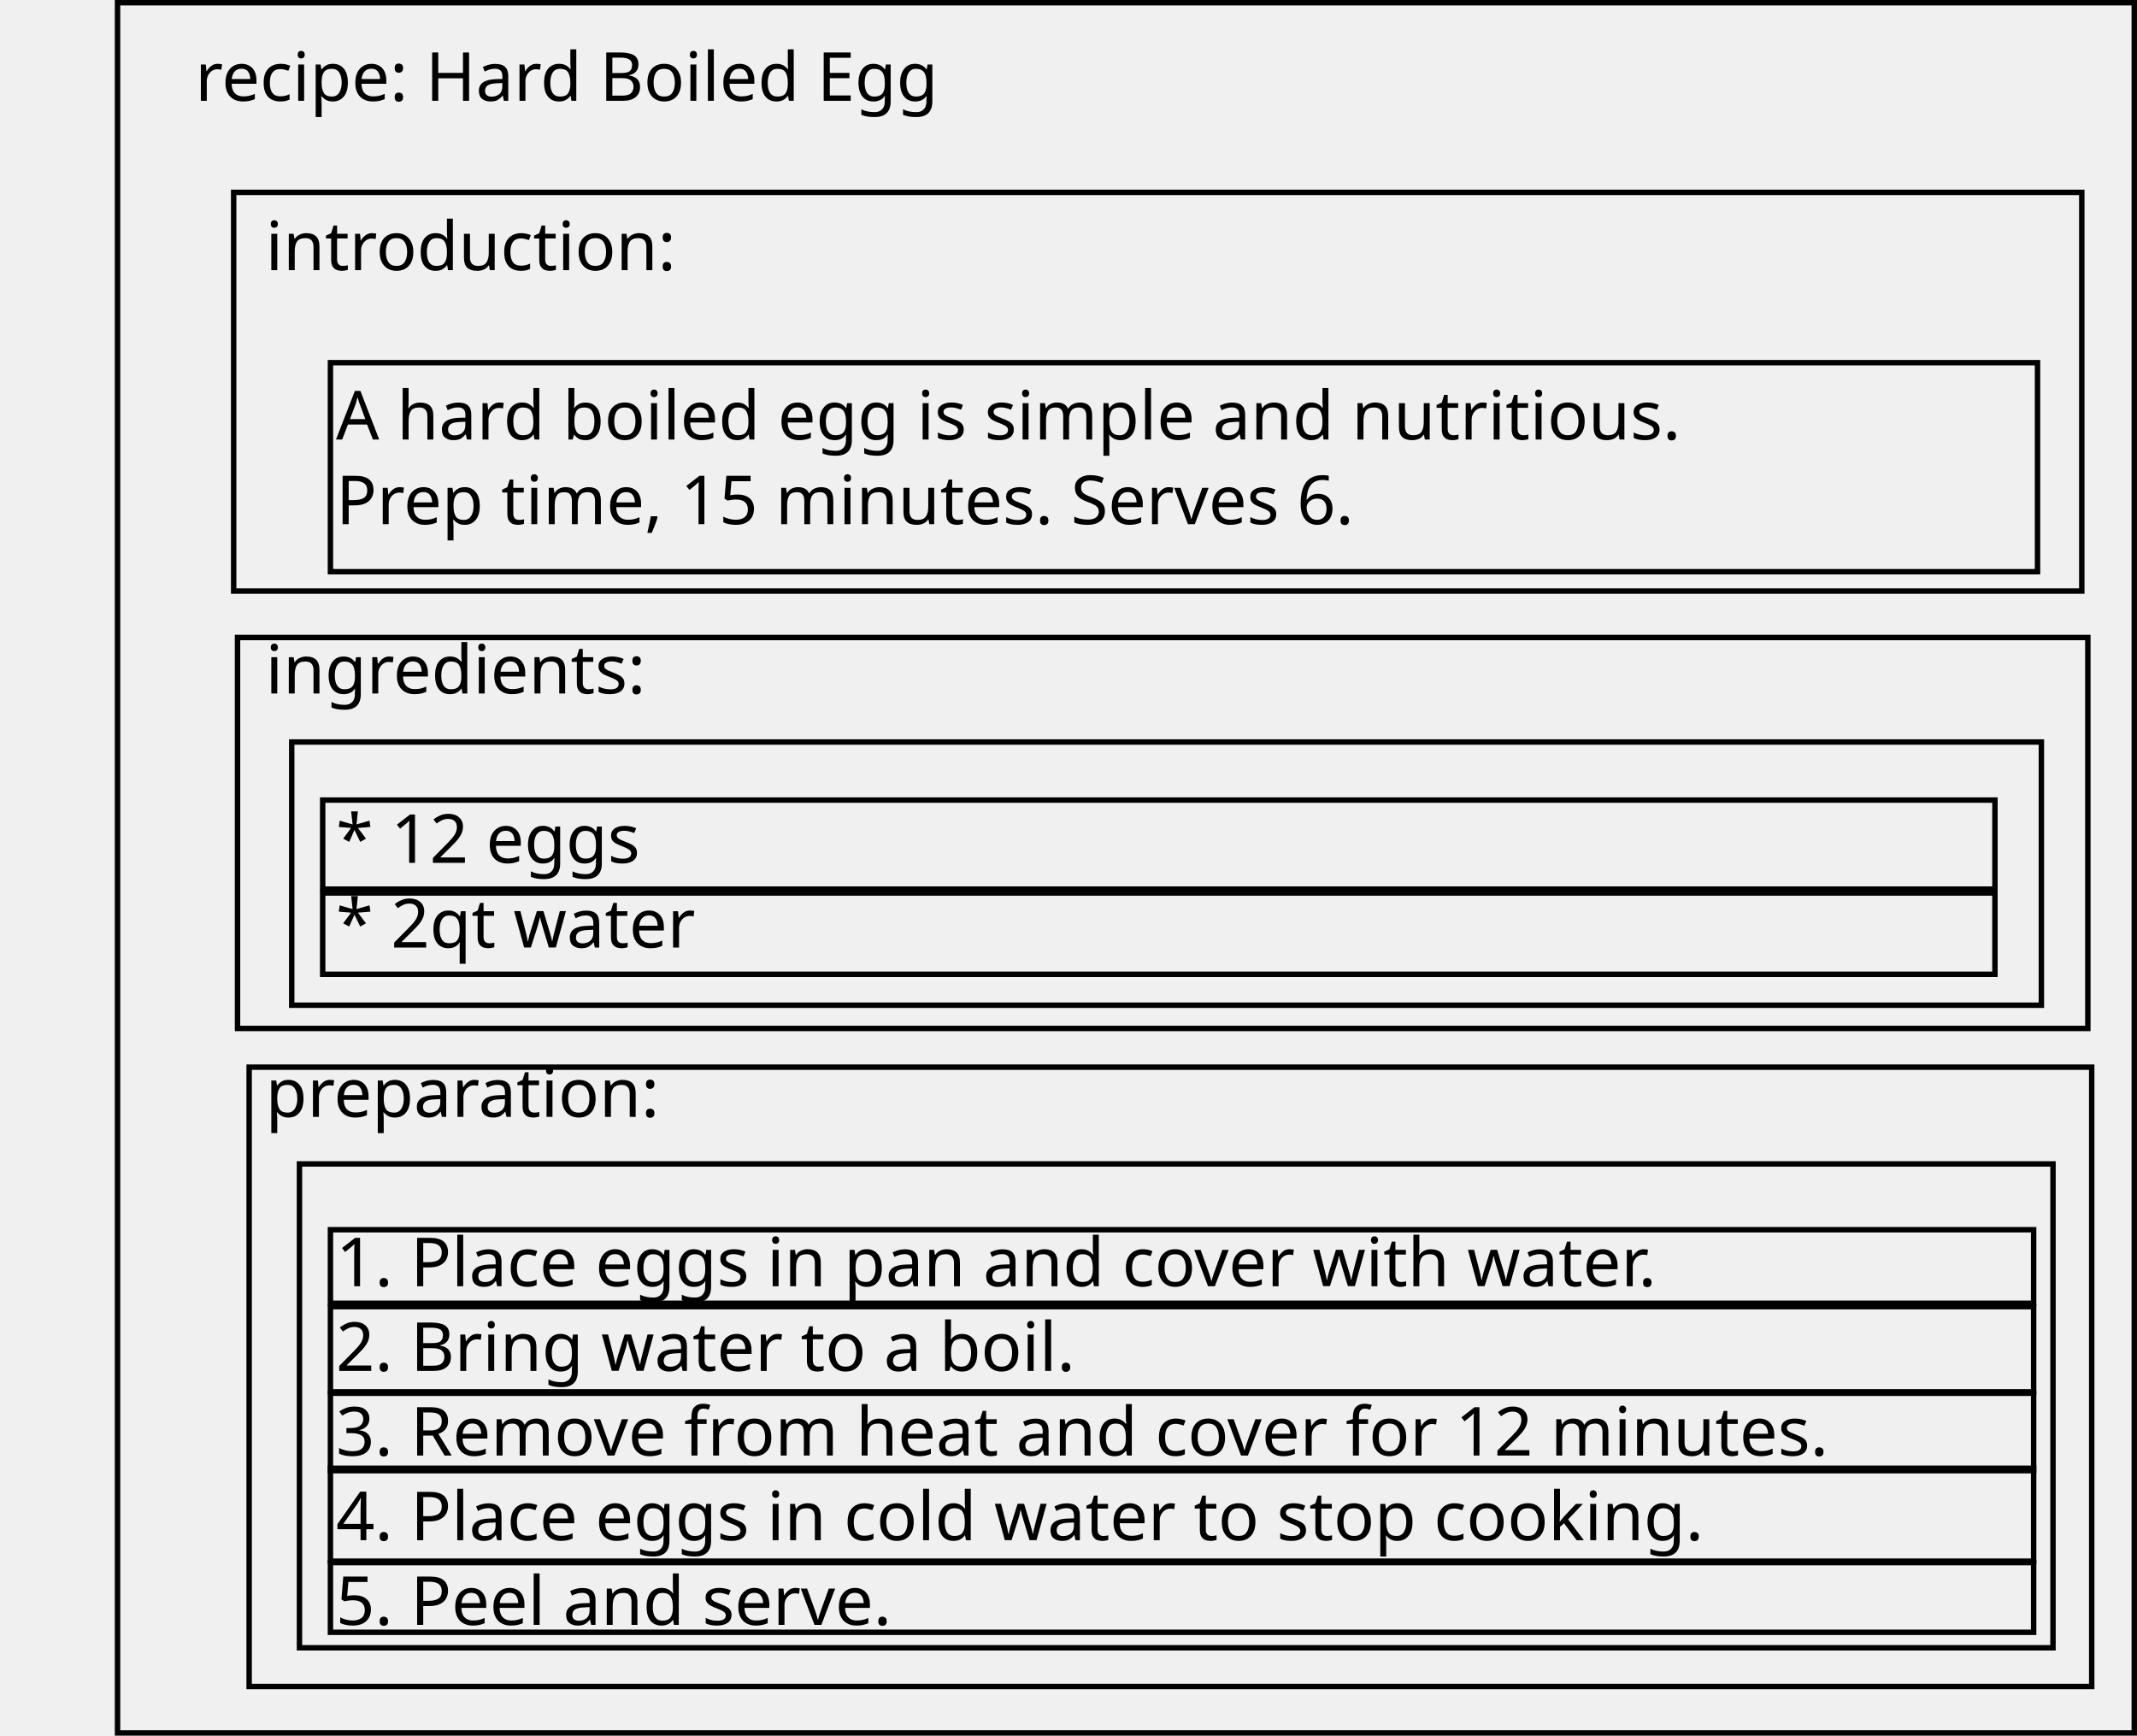
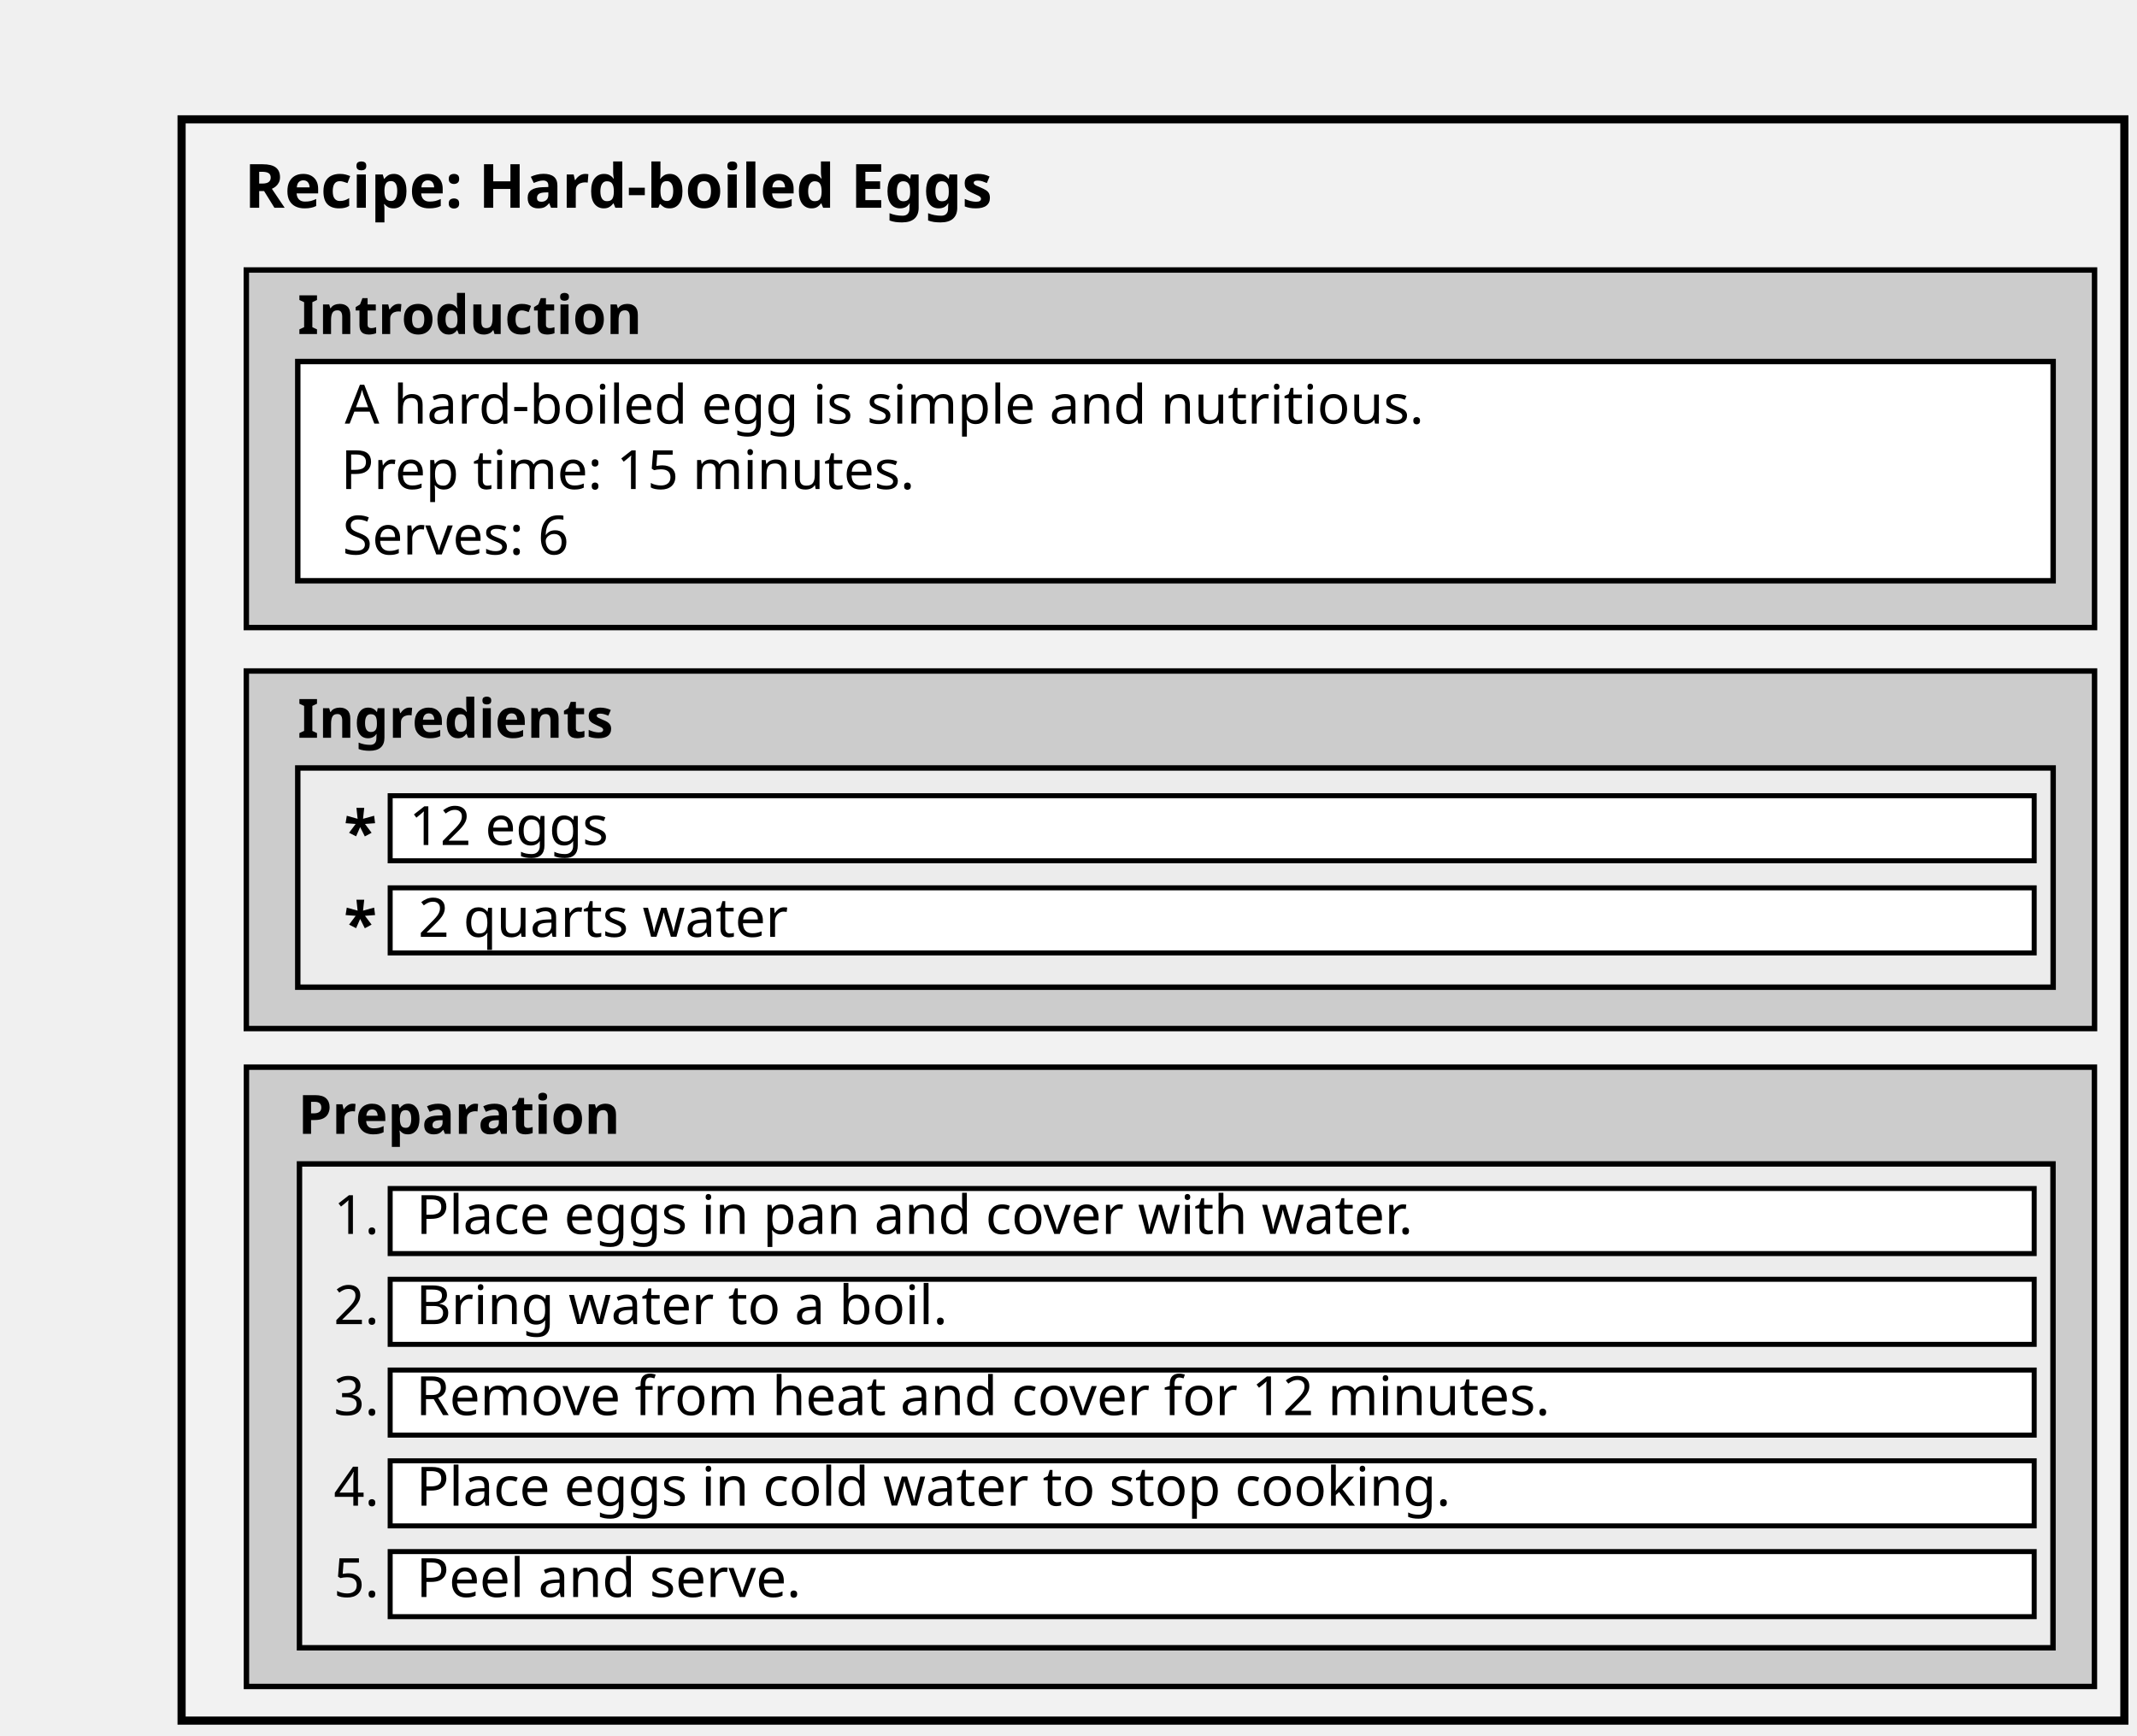
<svg xmlns="http://www.w3.org/2000/svg" width="111.289mm" height="90.392mm" viewBox="0 0 394.33 320.286" id="svg5721" version="1.1">
  <defs id="defs5723" />
  <g id="layer1" transform="translate(-166.1701,-326.1479)">
    <text xml:space="preserve" style="font-style:normal;font-weight:normal;font-size:12.5px;line-height:125%;font-family:Sans;letter-spacing:0px;word-spacing:0px;fill:#000000;fill-opacity:1;stroke:none;stroke-width:1px;stroke-linecap:butt;stroke-linejoin:miter;stroke-opacity:1" x="176.17" y="344.75" id="text6269">
-       <tspan id="tspan6271" x="176.17" y="344.75">        recipe: Hard Boiled Egg</tspan>
-       <tspan x="176.17" y="360.375" id="tspan6273" />
-       <tspan x="176.17" y="376" id="tspan6299">            introduction:</tspan>
-       <tspan x="176.17" y="391.625" id="tspan6275" />
-       <tspan x="176.17" y="407.25" id="tspan6301">                A hard boiled egg is simple and nutritious. </tspan>
-       <tspan x="176.17" y="422.875" id="tspan6277">                Prep time, 15 minutes. Serves 6.</tspan>
-       <tspan x="176.17" y="438.5" id="tspan6279" />
-       <tspan x="176.17" y="454.125" id="tspan6303">            ingredients:</tspan>
-       <tspan x="176.17" y="469.75" id="tspan6281" />
-       <tspan x="176.17" y="485.375" id="tspan6305">                * 12 eggs</tspan>
-       <tspan x="176.17" y="501" id="tspan6283">                * 2qt water</tspan>
-       <tspan x="176.17" y="516.625" id="tspan6285" />
-       <tspan x="176.17" y="532.25" id="tspan6307">            preparation:</tspan>
-       <tspan x="176.17" y="547.875" id="tspan6287" />
-       <tspan x="176.17" y="563.5" id="tspan6309">                1. Place eggs in pan and cover with water.</tspan>
-       <tspan x="176.17" y="579.125" id="tspan6289">                2. Bring water to a boil.</tspan>
-       <tspan x="176.17" y="594.75" id="tspan6291">                3. Remove from heat and cover for 12 minutes.</tspan>
-       <tspan x="176.17" y="610.375" id="tspan6293">                4. Place eggs in cold water to stop cooking.</tspan>
-       <tspan x="176.17" y="626" id="tspan6295">                5. Peel and serve.</tspan>
-       <tspan x="176.17" y="641.625" id="tspan6297" />
+       <tspan x="176.17" y="344.75" id="tspan6297" style="font-style:normal;font-variant:normal;font-weight:normal;font-stretch:normal;font-family:'Gill Sans';-inkscape-font-specification:'Gill Sans'" />
    </text>
-     <rect style="opacity:1;fill:none;fill-opacity:1;stroke:#000000;stroke-width:1;stroke-miterlimit:4;stroke-dasharray:none;stroke-opacity:1" id="rect6313" width="372.143" height="319.286" x="187.857" y="326.648" />
-     <rect style="opacity:1;fill:none;fill-opacity:1;stroke:#000000;stroke-width:1;stroke-miterlimit:4;stroke-dasharray:none;stroke-opacity:1" id="rect6315" width="341.028" height="73.571" x="209.286" y="361.648" />
-     <rect style="opacity:1;fill:none;fill-opacity:1;stroke:#000000;stroke-width:1;stroke-miterlimit:4;stroke-dasharray:none;stroke-opacity:1" id="rect6317" width="315" height="38.571" x="227.143" y="393.076" />
-     <rect style="opacity:1;fill:none;fill-opacity:1;stroke:#000000;stroke-width:1;stroke-miterlimit:4;stroke-dasharray:none;stroke-opacity:1" id="rect6319" width="341.429" height="72.143" x="210" y="443.791" />
-     <rect style="opacity:1;fill:none;fill-opacity:1;stroke:#000000;stroke-width:1;stroke-miterlimit:4;stroke-dasharray:none;stroke-opacity:1" id="rect6321" width="340" height="114.286" x="212.143" y="523.076" />
-     <rect style="opacity:1;fill:none;fill-opacity:1;stroke:#000000;stroke-width:1;stroke-miterlimit:4;stroke-dasharray:none;stroke-opacity:1" id="rect6325" width="322.857" height="48.571" x="220" y="463.076" />
-     <rect style="opacity:1;fill:none;fill-opacity:1;stroke:#000000;stroke-width:1;stroke-miterlimit:4;stroke-dasharray:none;stroke-opacity:1" id="rect6327" width="308.571" height="16.429" x="225.714" y="473.791" />
+     <rect style="opacity:1;fill:#f2f2f2;fill-opacity:1;stroke:#000000;stroke-width:1.5;stroke-miterlimit:4;stroke-dasharray:none;stroke-opacity:1" id="rect6313" width="358.491" height="295.491" x="199.677" y="348.171" />
+     <rect y="375.971" x="211.622" height="65.985" width="341.044" id="rect4935" style="opacity:1;fill:#cccccc;fill-opacity:1;stroke:#000000;stroke-width:1;stroke-miterlimit:4;stroke-dasharray:none;stroke-opacity:1" />
+     <rect style="opacity:1;fill:#cccccc;fill-opacity:1;stroke:#000000;stroke-width:1;stroke-miterlimit:4;stroke-dasharray:none;stroke-opacity:1" id="rect6319" width="341.044" height="65.985" x="211.622" y="449.971" />
+     <rect style="opacity:1;fill:#cccccc;fill-opacity:1;stroke:#000000;stroke-width:1;stroke-miterlimit:4;stroke-dasharray:none;stroke-opacity:1" id="rect6321" width="340.999" height="114.284" x="211.644" y="523.077" />
    <rect style="opacity:1;fill:none;fill-opacity:1;stroke:#000000;stroke-width:1;stroke-miterlimit:4;stroke-dasharray:none;stroke-opacity:1" id="rect6329" width="308.571" height="15" x="225.714" y="490.934" />
-     <rect style="opacity:1;fill:none;fill-opacity:1;stroke:#000000;stroke-width:1;stroke-miterlimit:4;stroke-dasharray:none;stroke-opacity:1" id="rect6331" width="323.571" height="89.286" x="221.429" y="540.934" />
-     <rect style="opacity:1;fill:none;fill-opacity:1;stroke:#000000;stroke-width:1;stroke-miterlimit:4;stroke-dasharray:none;stroke-opacity:1" id="rect6333" width="314.286" height="13.571" x="227.143" y="553.076" />
-     <rect style="opacity:1;fill:none;fill-opacity:1;stroke:#000000;stroke-width:1;stroke-miterlimit:4;stroke-dasharray:none;stroke-opacity:1" id="rect6335" width="314.286" height="15.714" x="227.143" y="567.273" />
-     <rect style="opacity:1;fill:none;fill-opacity:1;stroke:#000000;stroke-width:1;stroke-miterlimit:4;stroke-dasharray:none;stroke-opacity:1" id="rect6337" width="314.286" height="14.286" x="227.143" y="583.255" />
-     <rect style="opacity:1;fill:none;fill-opacity:1;stroke:#000000;stroke-width:1;stroke-miterlimit:4;stroke-dasharray:none;stroke-opacity:1" id="rect6339" width="314.286" height="17.143" x="227.143" y="597.094" />
-     <rect style="opacity:1;fill:none;fill-opacity:1;stroke:#000000;stroke-width:1;stroke-miterlimit:4;stroke-dasharray:none;stroke-opacity:1" id="rect6341" width="314.286" height="12.857" x="227.143" y="614.505" />
+     <rect style="opacity:1;fill:#ececec;fill-opacity:1;stroke:#000000;stroke-width:1;stroke-miterlimit:4;stroke-dasharray:none;stroke-opacity:1" id="rect6331" width="323.571" height="89.286" x="221.429" y="540.934" />
+     <rect style="opacity:1;fill:#ffffff;fill-opacity:1;stroke:#000000;stroke-width:0.924;stroke-miterlimit:4;stroke-dasharray:none;stroke-opacity:1" id="rect6333" width="303.362" height="12.009" x="238.166" y="545.47" />
+     <rect y="562.22" x="238.166" height="12.009" width="303.362" id="rect4773" style="opacity:1;fill:#ffffff;fill-opacity:1;stroke:#000000;stroke-width:0.924;stroke-miterlimit:4;stroke-dasharray:none;stroke-opacity:1" />
+     <rect style="opacity:1;fill:#ffffff;fill-opacity:1;stroke:#000000;stroke-width:0.924;stroke-miterlimit:4;stroke-dasharray:none;stroke-opacity:1" id="rect4779" width="303.362" height="12.009" x="238.166" y="578.97" />
+     <rect y="595.72" x="238.166" height="12.009" width="303.362" id="rect4785" style="opacity:1;fill:#ffffff;fill-opacity:1;stroke:#000000;stroke-width:0.924;stroke-miterlimit:4;stroke-dasharray:none;stroke-opacity:1" />
+     <rect style="opacity:1;fill:#ffffff;fill-opacity:1;stroke:#000000;stroke-width:0.924;stroke-miterlimit:4;stroke-dasharray:none;stroke-opacity:1" id="rect4791" width="303.362" height="12.009" x="238.166" y="612.47" />
+     <text xml:space="preserve" style="font-style:normal;font-variant:normal;font-weight:normal;font-stretch:normal;font-size:11.25px;line-height:110%;font-family:'Gill Sans';-inkscape-font-specification:'Gill Sans, Normal';text-align:start;letter-spacing:0px;word-spacing:0px;writing-mode:lr-tb;text-anchor:start;fill:#000000;fill-opacity:1;stroke:none;stroke-width:1px;stroke-linecap:butt;stroke-linejoin:miter;stroke-opacity:1" x="242.985" y="553.851" id="text4810">
+       <tspan id="tspan4812" x="242.985" y="553.851" style="font-size:10px">Place eggs in pan and cover with water. </tspan>
+     </text>
+     <text xml:space="preserve" style="font-style:normal;font-variant:normal;font-weight:normal;font-stretch:normal;font-size:10px;line-height:110%;font-family:'Gill Sans';-inkscape-font-specification:'Gill Sans, Normal';text-align:start;letter-spacing:0px;word-spacing:0px;writing-mode:lr-tb;text-anchor:start;fill:#000000;fill-opacity:1;stroke:none;stroke-width:1px;stroke-linecap:butt;stroke-linejoin:miter;stroke-opacity:1" x="242.931" y="570.49" id="text4814">
+       <tspan id="tspan4816" x="242.931" y="570.49">Bring water to a boil.</tspan>
+     </text>
+     <text xml:space="preserve" style="font-style:normal;font-variant:normal;font-weight:normal;font-stretch:normal;font-size:10px;line-height:110%;font-family:'Gill Sans';-inkscape-font-specification:'Gill Sans, Normal';text-align:start;letter-spacing:0px;word-spacing:0px;writing-mode:lr-tb;text-anchor:start;fill:#000000;fill-opacity:1;stroke:none;stroke-width:1px;stroke-linecap:butt;stroke-linejoin:miter;stroke-opacity:1" x="242.902" y="587.284" id="text4818">
+       <tspan id="tspan4820" x="242.902" y="587.284">Remove from heat and cover for 12 minutes.</tspan>
+     </text>
+     <text xml:space="preserve" style="font-style:normal;font-variant:normal;font-weight:normal;font-stretch:normal;font-size:10px;line-height:110%;font-family:'Gill Sans';-inkscape-font-specification:'Gill Sans, Normal';text-align:start;letter-spacing:0px;word-spacing:0px;writing-mode:lr-tb;text-anchor:start;fill:#000000;fill-opacity:1;stroke:none;stroke-width:1px;stroke-linecap:butt;stroke-linejoin:miter;stroke-opacity:1" x="242.985" y="603.995" id="text4822">
+       <tspan id="tspan4824" x="242.985" y="603.995">Place eggs in cold water to stop cooking.</tspan>
+     </text>
+     <text xml:space="preserve" style="font-style:normal;font-variant:normal;font-weight:normal;font-stretch:normal;font-size:10px;line-height:110%;font-family:'Gill Sans';-inkscape-font-specification:'Gill Sans, Normal';text-align:start;letter-spacing:0px;word-spacing:0px;writing-mode:lr-tb;text-anchor:start;fill:#000000;fill-opacity:1;stroke:none;stroke-width:1px;stroke-linecap:butt;stroke-linejoin:miter;stroke-opacity:1" x="242.985" y="620.851" id="text4826">
+       <tspan id="tspan4828" x="242.985" y="620.851">Peel and serve.</tspan>
+     </text>
+     <text xml:space="preserve" style="font-style:normal;font-variant:normal;font-weight:normal;font-stretch:normal;font-size:10px;line-height:110%;font-family:'Gill Sans';-inkscape-font-specification:'Gill Sans, Normal';text-align:start;letter-spacing:0px;word-spacing:0px;writing-mode:lr-tb;text-anchor:start;fill:#000000;fill-opacity:1;stroke:none;stroke-width:1px;stroke-linecap:butt;stroke-linejoin:miter;stroke-opacity:1" x="227.746" y="553.851" id="text4830">
+       <tspan id="tspan4832" x="227.746" y="553.851">1.</tspan>
+     </text>
+     <text xml:space="preserve" style="font-style:normal;font-variant:normal;font-weight:normal;font-stretch:normal;font-size:10px;line-height:110%;font-family:'Gill Sans';-inkscape-font-specification:'Gill Sans, Normal';text-align:start;letter-spacing:0px;word-spacing:0px;writing-mode:lr-tb;text-anchor:start;fill:#000000;fill-opacity:1;stroke:none;stroke-width:1px;stroke-linecap:butt;stroke-linejoin:miter;stroke-opacity:1" x="227.746" y="570.49" id="text4834">
+       <tspan id="tspan4836" x="227.746" y="570.49">2.</tspan>
+     </text>
+     <text xml:space="preserve" style="font-style:normal;font-variant:normal;font-weight:normal;font-stretch:normal;font-size:10px;line-height:110%;font-family:'Gill Sans';-inkscape-font-specification:'Gill Sans, Normal';text-align:start;letter-spacing:0px;word-spacing:0px;writing-mode:lr-tb;text-anchor:start;fill:#000000;fill-opacity:1;stroke:none;stroke-width:1px;stroke-linecap:butt;stroke-linejoin:miter;stroke-opacity:1" x="227.746" y="587.284" id="text4838">
+       <tspan id="tspan4840" x="227.746" y="587.284">3.</tspan>
+     </text>
+     <text xml:space="preserve" style="font-style:normal;font-variant:normal;font-weight:normal;font-stretch:normal;font-size:10px;line-height:110%;font-family:'Gill Sans';-inkscape-font-specification:'Gill Sans, Normal';text-align:start;letter-spacing:0px;word-spacing:0px;writing-mode:lr-tb;text-anchor:start;fill:#000000;fill-opacity:1;stroke:none;stroke-width:1px;stroke-linecap:butt;stroke-linejoin:miter;stroke-opacity:1" x="227.746" y="603.995" id="text4842">
+       <tspan id="tspan4844" x="227.746" y="603.995">4.</tspan>
+     </text>
+     <text xml:space="preserve" style="font-style:normal;font-variant:normal;font-weight:normal;font-stretch:normal;font-size:10px;line-height:110%;font-family:'Gill Sans';-inkscape-font-specification:'Gill Sans, Normal';text-align:start;letter-spacing:0px;word-spacing:0px;writing-mode:lr-tb;text-anchor:start;fill:#000000;fill-opacity:1;stroke:none;stroke-width:1px;stroke-linecap:butt;stroke-linejoin:miter;stroke-opacity:1" x="227.746" y="620.851" id="text4846">
+       <tspan id="tspan4848" x="227.746" y="620.851">5.</tspan>
+     </text>
+     <text xml:space="preserve" style="font-style:normal;font-variant:normal;font-weight:normal;font-stretch:normal;font-size:10px;line-height:110%;font-family:'Gill Sans';-inkscape-font-specification:'Gill Sans, Normal';text-align:start;letter-spacing:0px;word-spacing:0px;writing-mode:lr-tb;text-anchor:start;fill:#000000;fill-opacity:1;stroke:none;stroke-width:1px;stroke-linecap:butt;stroke-linejoin:miter;stroke-opacity:1" x="221.165" y="535.382" id="text4850">
+       <tspan id="tspan4852" x="221.165" y="535.382" style="-inkscape-font-specification:'Gill Sans Semi-Bold';font-family:'Gill Sans';font-weight:600;font-style:normal;font-stretch:normal;font-variant:normal">Preparation</tspan>
+     </text>
+     <rect y="467.864" x="221.114" height="40.455" width="323.914" id="rect4875" style="opacity:1;fill:#ececec;fill-opacity:1;stroke:#000000;stroke-width:1;stroke-miterlimit:4;stroke-dasharray:none;stroke-opacity:1" />
+     <rect y="472.985" x="238.166" height="12.009" width="303.362" id="rect4873" style="opacity:1;fill:#ffffff;fill-opacity:1;stroke:#000000;stroke-width:0.924;stroke-miterlimit:4;stroke-dasharray:none;stroke-opacity:1" />
+     <rect style="opacity:1;fill:#ffffff;fill-opacity:1;stroke:#000000;stroke-width:0.924;stroke-miterlimit:4;stroke-dasharray:none;stroke-opacity:1" id="rect4881" width="303.362" height="12.009" x="238.166" y="489.985" />
+     <text xml:space="preserve" style="font-style:normal;font-variant:normal;font-weight:normal;font-stretch:normal;font-size:10px;line-height:110%;font-family:'Gill Sans';-inkscape-font-specification:'Gill Sans, Normal';text-align:start;letter-spacing:0px;word-spacing:0px;writing-mode:lr-tb;text-anchor:start;fill:#000000;fill-opacity:1;stroke:none;stroke-width:1px;stroke-linecap:butt;stroke-linejoin:miter;stroke-opacity:1" x="221.101" y="462.289" id="text4891">
+       <tspan id="tspan4893" x="221.101" y="462.289" style="-inkscape-font-specification:'Gill Sans Semi-Bold';font-family:'Gill Sans';font-weight:600;font-style:normal;font-stretch:normal;font-variant:normal">Ingredients</tspan>
+     </text>
+     <text xml:space="preserve" style="font-style:normal;font-variant:normal;font-weight:normal;font-stretch:normal;font-size:10px;line-height:110%;font-family:'Gill Sans';-inkscape-font-specification:'Gill Sans, Normal';text-align:start;letter-spacing:0px;word-spacing:0px;writing-mode:lr-tb;text-anchor:start;fill:#000000;fill-opacity:1;stroke:none;stroke-width:1px;stroke-linecap:butt;stroke-linejoin:miter;stroke-opacity:1" x="241.662" y="482.082" id="text4895">
+       <tspan id="tspan4897" x="241.662" y="482.082">12 eggs</tspan>
+     </text>
+     <text xml:space="preserve" style="font-style:normal;font-variant:normal;font-weight:normal;font-stretch:normal;font-size:10px;line-height:110%;font-family:'Gill Sans';-inkscape-font-specification:'Gill Sans, Normal';text-align:start;letter-spacing:0px;word-spacing:0px;writing-mode:lr-tb;text-anchor:start;fill:#000000;fill-opacity:1;stroke:none;stroke-width:1px;stroke-linecap:butt;stroke-linejoin:miter;stroke-opacity:1" x="243.341" y="499.03" id="text4899">
+       <tspan id="tspan4901" x="243.341" y="499.03">2 quarts water</tspan>
+     </text>
+     <text xml:space="preserve" style="font-style:normal;font-variant:normal;font-weight:normal;font-stretch:normal;font-size:11.25px;line-height:110%;font-family:'Gill Sans';-inkscape-font-specification:'Gill Sans, Normal';text-align:start;letter-spacing:0px;word-spacing:0px;writing-mode:lr-tb;text-anchor:start;fill:#000000;fill-opacity:1;stroke:none;stroke-width:1px;stroke-linecap:butt;stroke-linejoin:miter;stroke-opacity:1;" x="227.303" y="476.766" id="text4903">
+       <tspan id="tspan4905" x="227.303" y="476.766" />
+     </text>
+     <text xml:space="preserve" style="font-style:normal;font-variant:normal;font-weight:normal;font-stretch:normal;font-size:10px;line-height:110%;font-family:'Gill Sans';-inkscape-font-specification:'Gill Sans, Normal';text-align:start;letter-spacing:0px;word-spacing:0px;writing-mode:lr-tb;text-anchor:start;fill:#000000;fill-opacity:1;stroke:none;stroke-width:1px;stroke-linecap:butt;stroke-linejoin:miter;stroke-opacity:1" x="229.597" y="483.778" id="text4907">
+       <tspan id="tspan4909" x="229.597" y="483.778" style="font-size:11.25px;-inkscape-font-specification:'Gill Sans Semi-Bold';font-family:'Gill Sans';font-weight:600;font-style:normal;font-stretch:normal;font-variant:normal">*</tspan>
+     </text>
+     <text xml:space="preserve" style="font-style:normal;font-variant:normal;font-weight:normal;font-stretch:normal;font-size:10px;line-height:110%;font-family:'Gill Sans';-inkscape-font-specification:'Gill Sans, Normal';text-align:start;letter-spacing:0px;word-spacing:0px;writing-mode:lr-tb;text-anchor:start;fill:#000000;fill-opacity:1;stroke:none;stroke-width:1px;stroke-linecap:butt;stroke-linejoin:miter;stroke-opacity:1" x="229.597" y="500.725" id="text4911">
+       <tspan id="tspan4913" x="229.597" y="500.725" style="font-size:11.25px;-inkscape-font-specification:'Gill Sans Semi-Bold';font-family:'Gill Sans';font-weight:600;font-style:normal;font-stretch:normal;font-variant:normal">*</tspan>
+     </text>
+     <text xml:space="preserve" style="font-style:normal;font-variant:normal;font-weight:normal;font-stretch:normal;font-size:10px;line-height:110%;font-family:'Gill Sans';-inkscape-font-specification:'Gill Sans, Normal';text-align:start;letter-spacing:0px;word-spacing:0px;writing-mode:lr-tb;text-anchor:start;fill:#000000;fill-opacity:1;stroke:none;stroke-width:1px;stroke-linecap:butt;stroke-linejoin:miter;stroke-opacity:1" x="221.101" y="387.789" id="text4937">
+       <tspan id="tspan4939" x="221.101" y="387.789" style="-inkscape-font-specification:'Gill Sans Semi-Bold';font-family:'Gill Sans';font-weight:600;font-style:normal;font-stretch:normal;font-variant:normal">Introduction</tspan>
+     </text>
+     <rect style="opacity:1;fill:#ffffff;fill-opacity:1;stroke:#000000;stroke-width:1;stroke-miterlimit:4;stroke-dasharray:none;stroke-opacity:1" id="rect4953" width="323.914" height="40.455" x="221.114" y="392.864" />
+     <text xml:space="preserve" style="font-style:normal;font-variant:normal;font-weight:normal;font-stretch:normal;font-size:10px;line-height:110%;font-family:'Gill Sans';-inkscape-font-specification:'Gill Sans, Normal';text-align:start;letter-spacing:0px;word-spacing:0px;writing-mode:lr-tb;text-anchor:start;fill:#000000;fill-opacity:1;stroke:none;stroke-width:1px;stroke-linecap:butt;stroke-linejoin:miter;stroke-opacity:1" x="229.789" y="404.317" id="text4941">
+       <tspan id="tspan4943" x="229.789" y="404.317">A hard-boiled egg is simple and nutritious.</tspan>
+     </text>
+     <text xml:space="preserve" style="font-style:normal;font-variant:normal;font-weight:normal;font-stretch:normal;font-size:10px;line-height:110%;font-family:'Gill Sans';-inkscape-font-specification:'Gill Sans, Normal';text-align:start;letter-spacing:0px;word-spacing:0px;writing-mode:lr-tb;text-anchor:start;fill:#000000;fill-opacity:1;stroke:none;stroke-width:1px;stroke-linecap:butt;stroke-linejoin:miter;stroke-opacity:1" x="229.091" y="416.392" id="text4945">
+       <tspan x="229.091" y="416.392" id="tspan4949">Prep time: 15 minutes.</tspan>
+     </text>
+     <text xml:space="preserve" style="font-style:normal;font-variant:normal;font-weight:normal;font-stretch:normal;font-size:10px;line-height:110%;font-family:'Gill Sans';-inkscape-font-specification:'Gill Sans, Normal';text-align:start;letter-spacing:0px;word-spacing:0px;writing-mode:lr-tb;text-anchor:start;fill:#000000;fill-opacity:1;stroke:none;stroke-width:1px;stroke-linecap:butt;stroke-linejoin:miter;stroke-opacity:1" x="229.379" y="428.467" id="text4959">
+       <tspan id="tspan4961" x="229.379" y="428.467">Serves: 6</tspan>
+     </text>
+     <text xml:space="preserve" style="font-style:normal;font-variant:normal;font-weight:normal;font-stretch:normal;font-size:10px;line-height:110%;font-family:'Gill Sans';-inkscape-font-specification:'Gill Sans, Normal';text-align:start;letter-spacing:0px;word-spacing:0px;writing-mode:lr-tb;text-anchor:start;fill:#000000;fill-opacity:1;stroke:none;stroke-width:1px;stroke-linecap:butt;stroke-linejoin:miter;stroke-opacity:1" x="211.276" y="364.489" id="text4981">
+       <tspan id="tspan4983" x="211.276" y="364.489" style="font-style:normal;font-variant:normal;font-weight:600;font-stretch:normal;font-size:11.25px;font-family:'Gill Sans';-inkscape-font-specification:'Gill Sans Semi-Bold'">Recipe: Hard-boiled Eggs</tspan>
+     </text>
  </g>
</svg>
